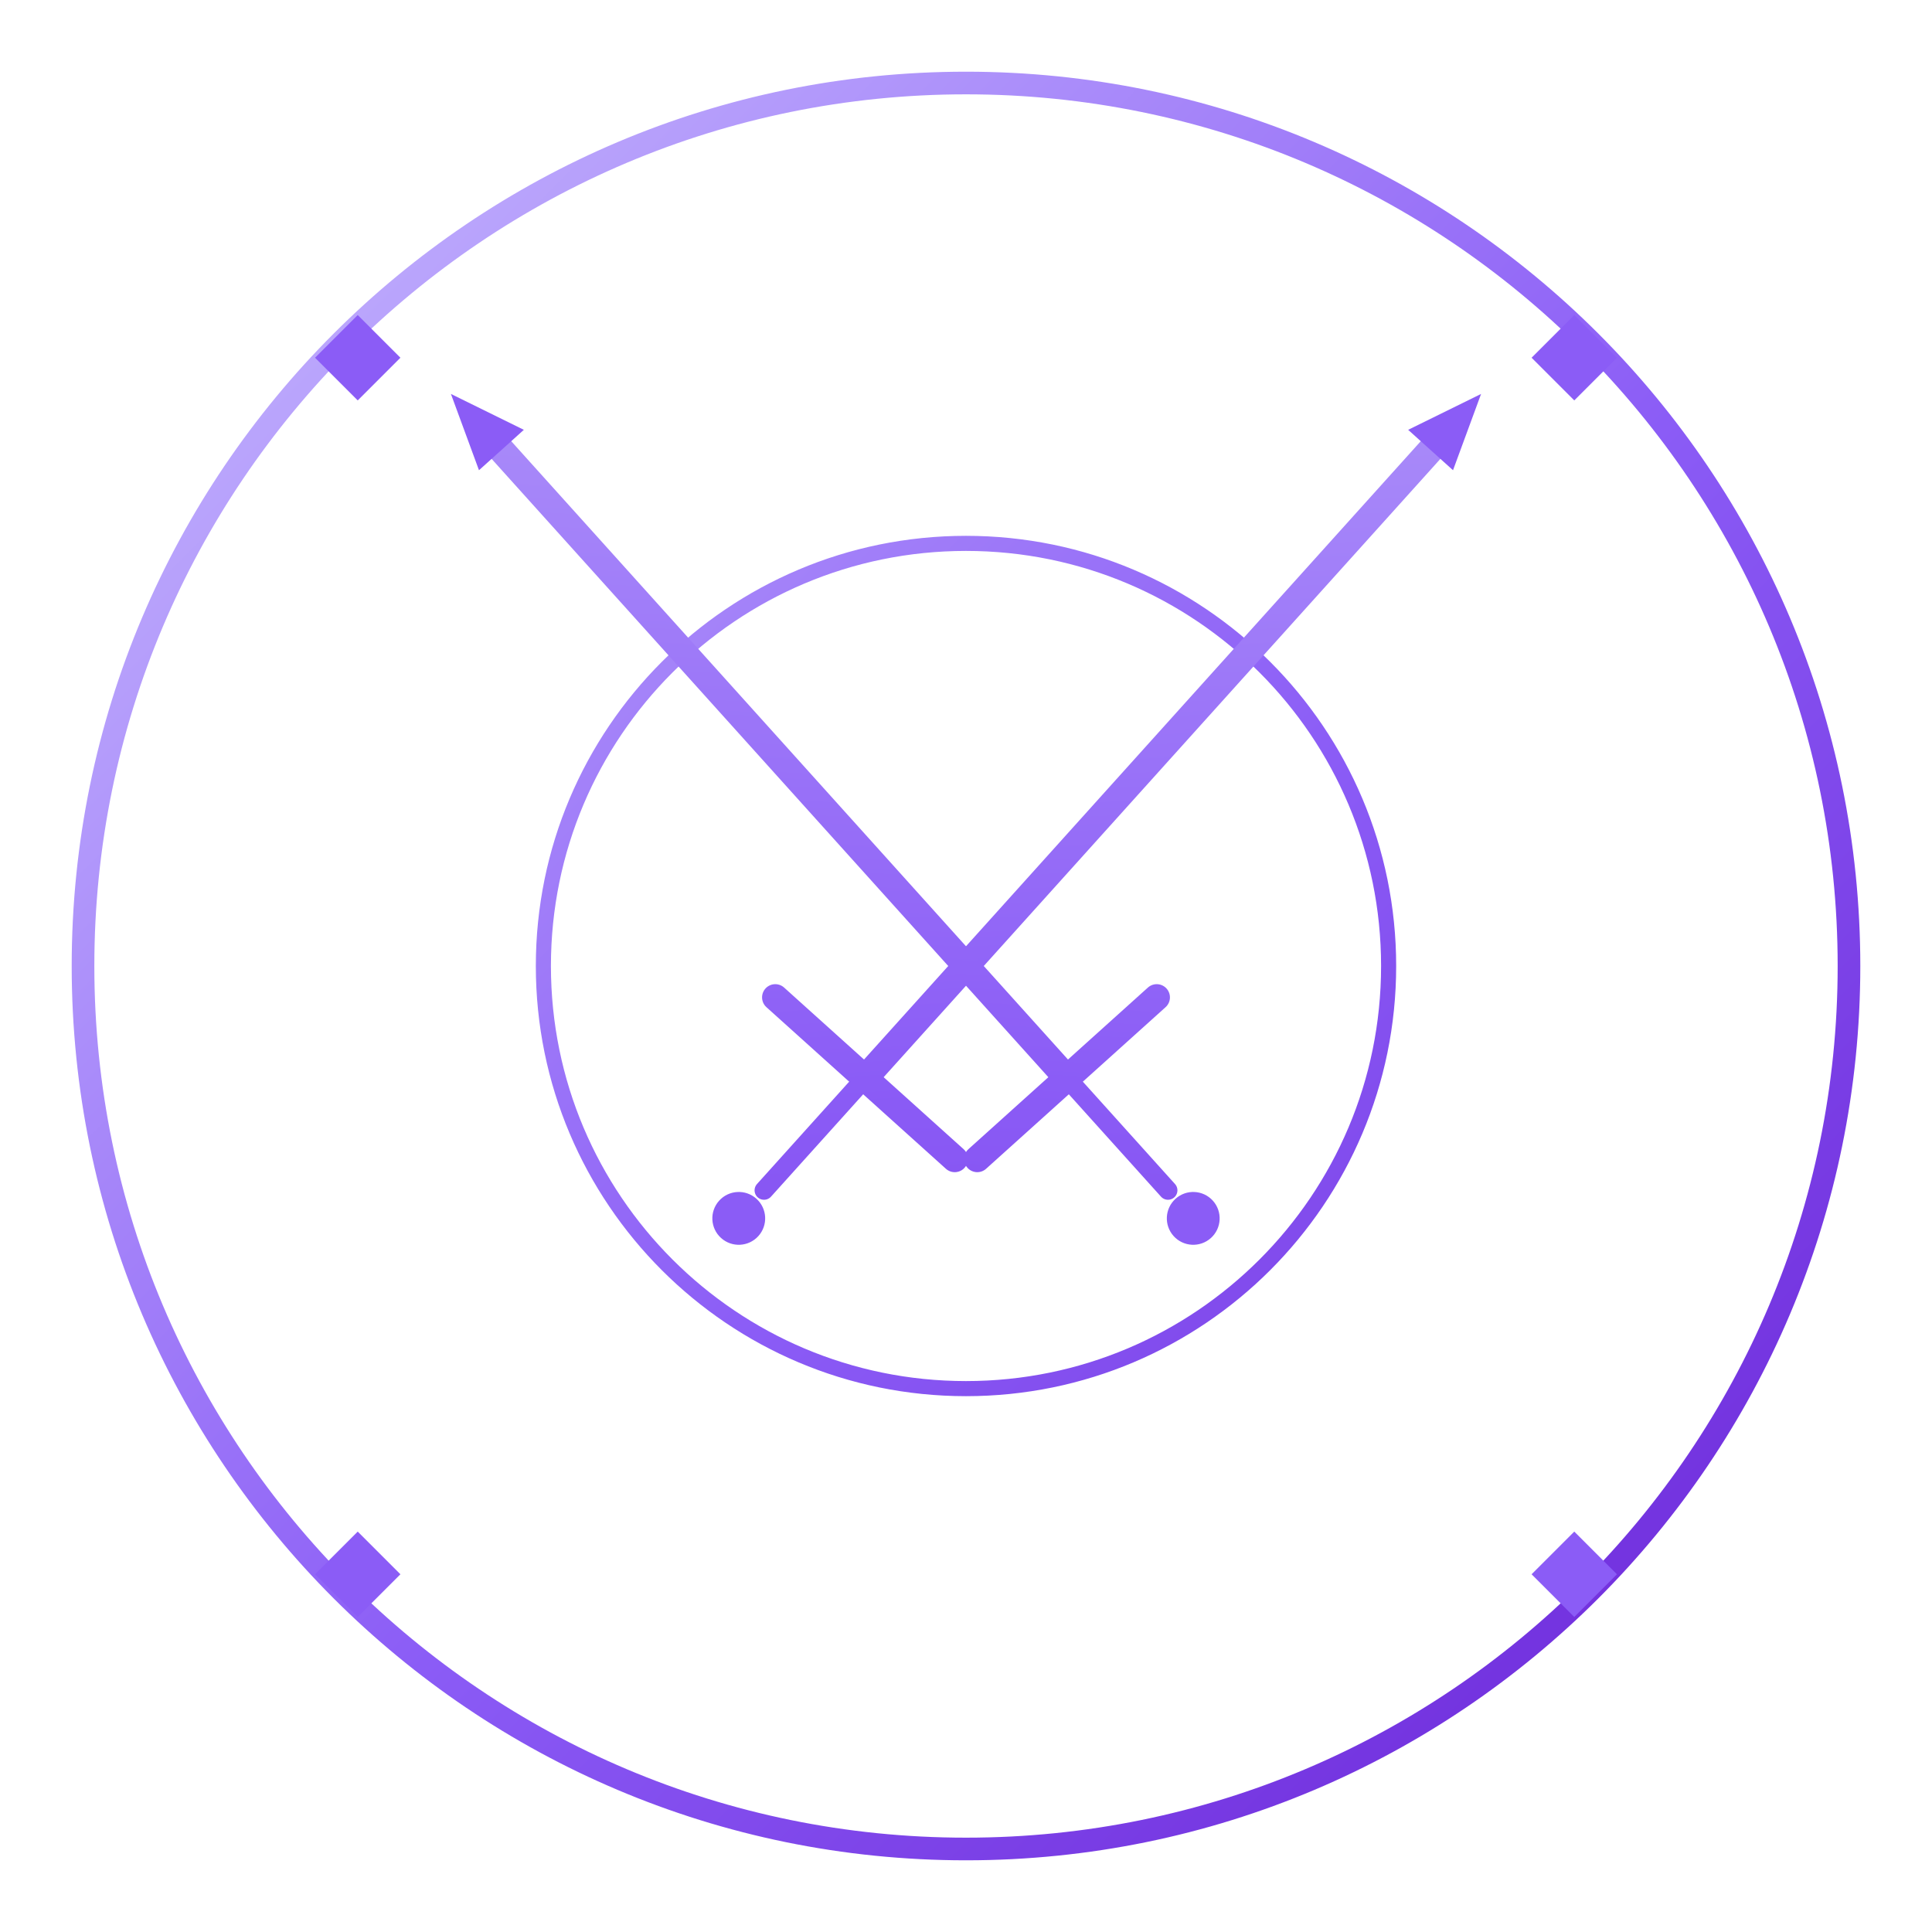
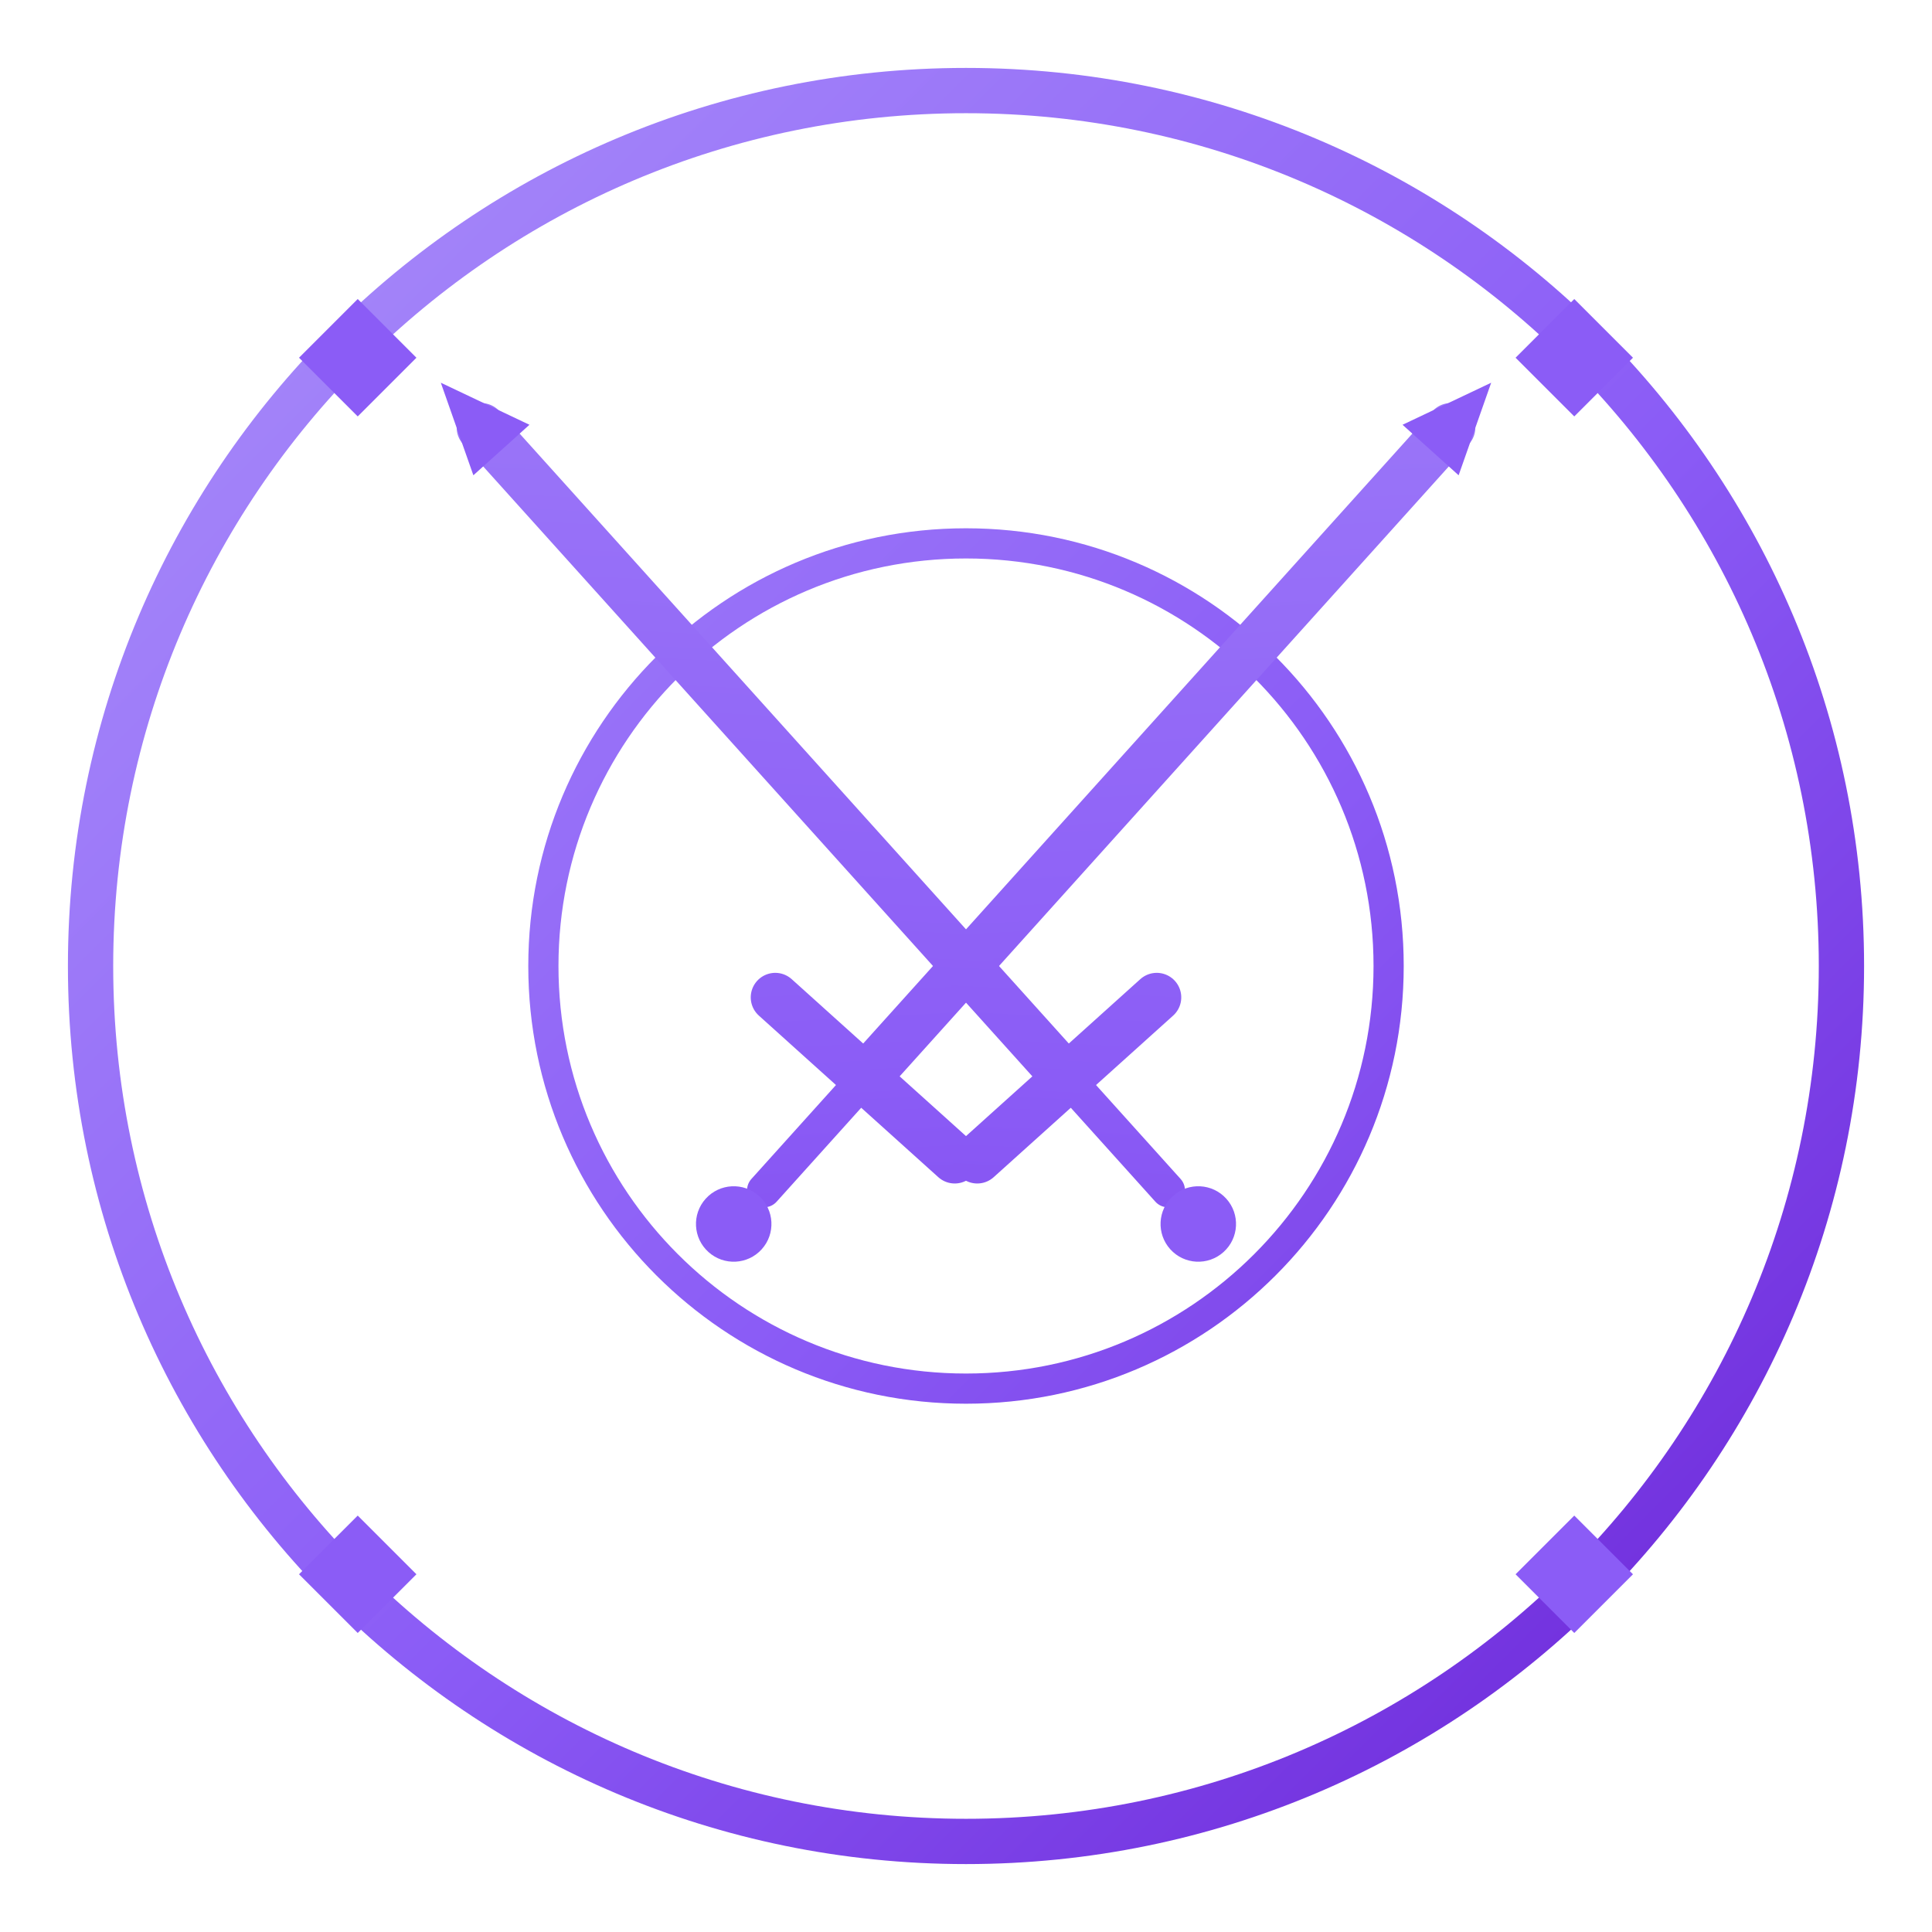
<svg xmlns="http://www.w3.org/2000/svg" width="512" height="512" viewBox="0 0 512 512">
  <defs>
    <linearGradient id="g" gradientUnits="userSpaceOnUse" x1="48" y1="48" x2="464" y2="464">
-       <stop offset="0" stop-color="#C4B5FD" />
+       <stop offset="0" stop-color="#A78BFA" />
      <stop offset="0.55" stop-color="#8B5CF6" />
      <stop offset="1" stop-color="#6D28D9" />
    </linearGradient>
  </defs>
-   <circle cx="256" cy="256" r="234" fill="none" stroke="url(#g)" stroke-width="6" />
+   <circle cx="256" cy="256" r="232" fill="none" stroke="url(#g)" stroke-width="12" />
  <g fill="#8B5CF6">
-     <rect x="409.2" y="409.2" width="16" height="16" transform="rotate(45 417.2 417.2)" />
-     <rect x="86.8" y="409.2" width="16" height="16" transform="rotate(45 94.8 417.2)" />
-     <rect x="86.8" y="86.8" width="16" height="16" transform="rotate(45 94.8 94.8)" />
-     <rect x="409.2" y="86.8" width="16" height="16" transform="rotate(45 417.2 94.8)" />
+     <rect x="406.2" y="406.2" width="22" height="22" transform="rotate(45 417.2 417.2)" />
+     <rect x="83.8" y="406.2" width="22" height="22" transform="rotate(45 94.8 417.2)" />
+     <rect x="83.8" y="83.8" width="22" height="22" transform="rotate(45 94.8 94.8)" />
+     <rect x="406.2" y="83.8" width="22" height="22" transform="rotate(45 417.2 94.8)" />
  </g>
-   <circle cx="256" cy="256" r="112" fill="none" stroke="url(#g)" stroke-width="4" />
+   <circle cx="256" cy="256" r="112" fill="none" stroke="url(#g)" stroke-width="8" />
  <g stroke="url(#g)" stroke-linecap="round">
    <g transform="rotate(42 256 256)">
-       <line x1="256" y1="64" x2="256" y2="296" stroke-width="7" />
-       <path d="M256 52 l-8 20 h16 z" fill="#8B5CF6" stroke="none" />
-       <line x1="224" y1="296" x2="288" y2="296" stroke-width="7" />
-       <line x1="256" y1="296" x2="256" y2="336" stroke-width="5" />
-       <circle cx="256" cy="346" r="7" fill="#8B5CF6" stroke="none" />
+       <line x1="256" y1="64" x2="256" y2="296" stroke-width="13" />
+       <path d="M256 48 l-10 24 h20 z" fill="#8B5CF6" stroke="none" />
+       <line x1="224" y1="296" x2="288" y2="296" stroke-width="13" />
+       <line x1="256" y1="296" x2="256" y2="336" stroke-width="9" />
+       <circle cx="256" cy="348" r="10" fill="#8B5CF6" stroke="none" />
    </g>
    <g transform="translate(512,0) scale(-1,1)">
      <g transform="rotate(42 256 256)">
-         <line x1="256" y1="64" x2="256" y2="296" stroke-width="7" />
-         <path d="M256 52 l-8 20 h16 z" fill="#8B5CF6" stroke="none" />
-         <line x1="224" y1="296" x2="288" y2="296" stroke-width="7" />
-         <line x1="256" y1="296" x2="256" y2="336" stroke-width="5" />
-         <circle cx="256" cy="346" r="7" fill="#8B5CF6" stroke="none" />
+         <line x1="256" y1="64" x2="256" y2="296" stroke-width="13" />
+         <path d="M256 48 l-10 24 h20 z" fill="#8B5CF6" stroke="none" />
+         <line x1="224" y1="296" x2="288" y2="296" stroke-width="13" />
+         <line x1="256" y1="296" x2="256" y2="336" stroke-width="9" />
+         <circle cx="256" cy="348" r="10" fill="#8B5CF6" stroke="none" />
      </g>
    </g>
  </g>
</svg>
